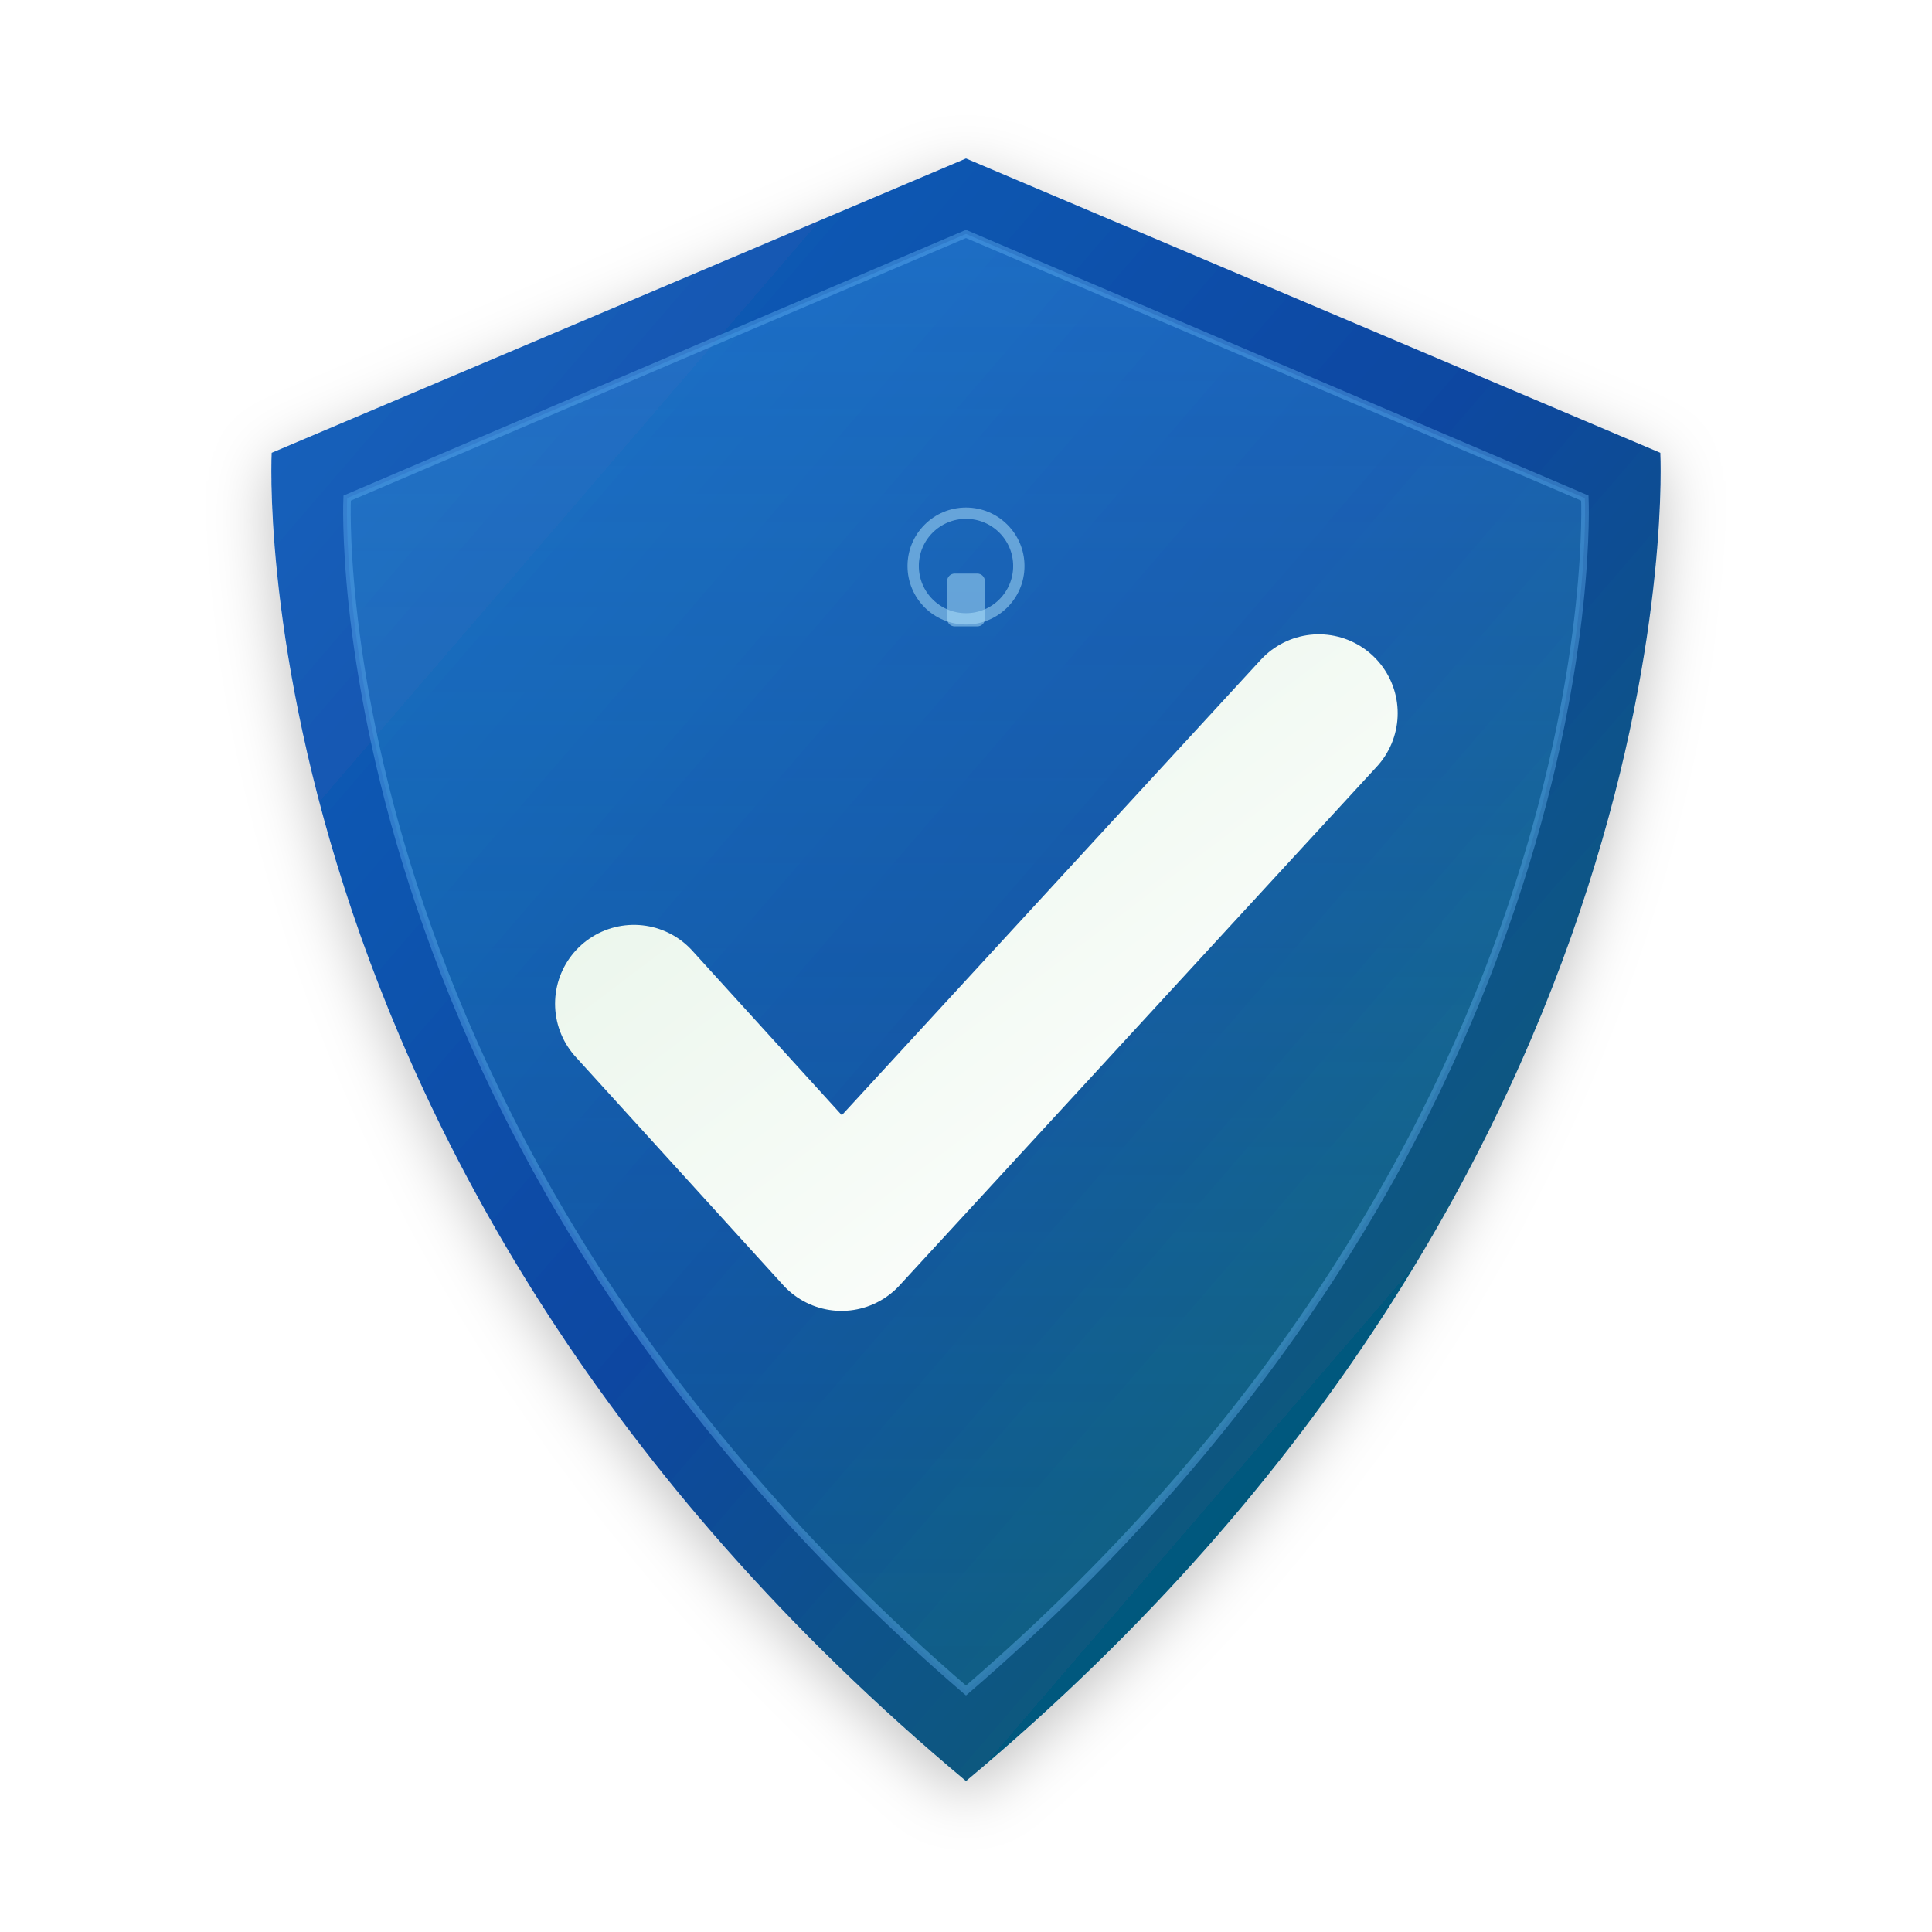
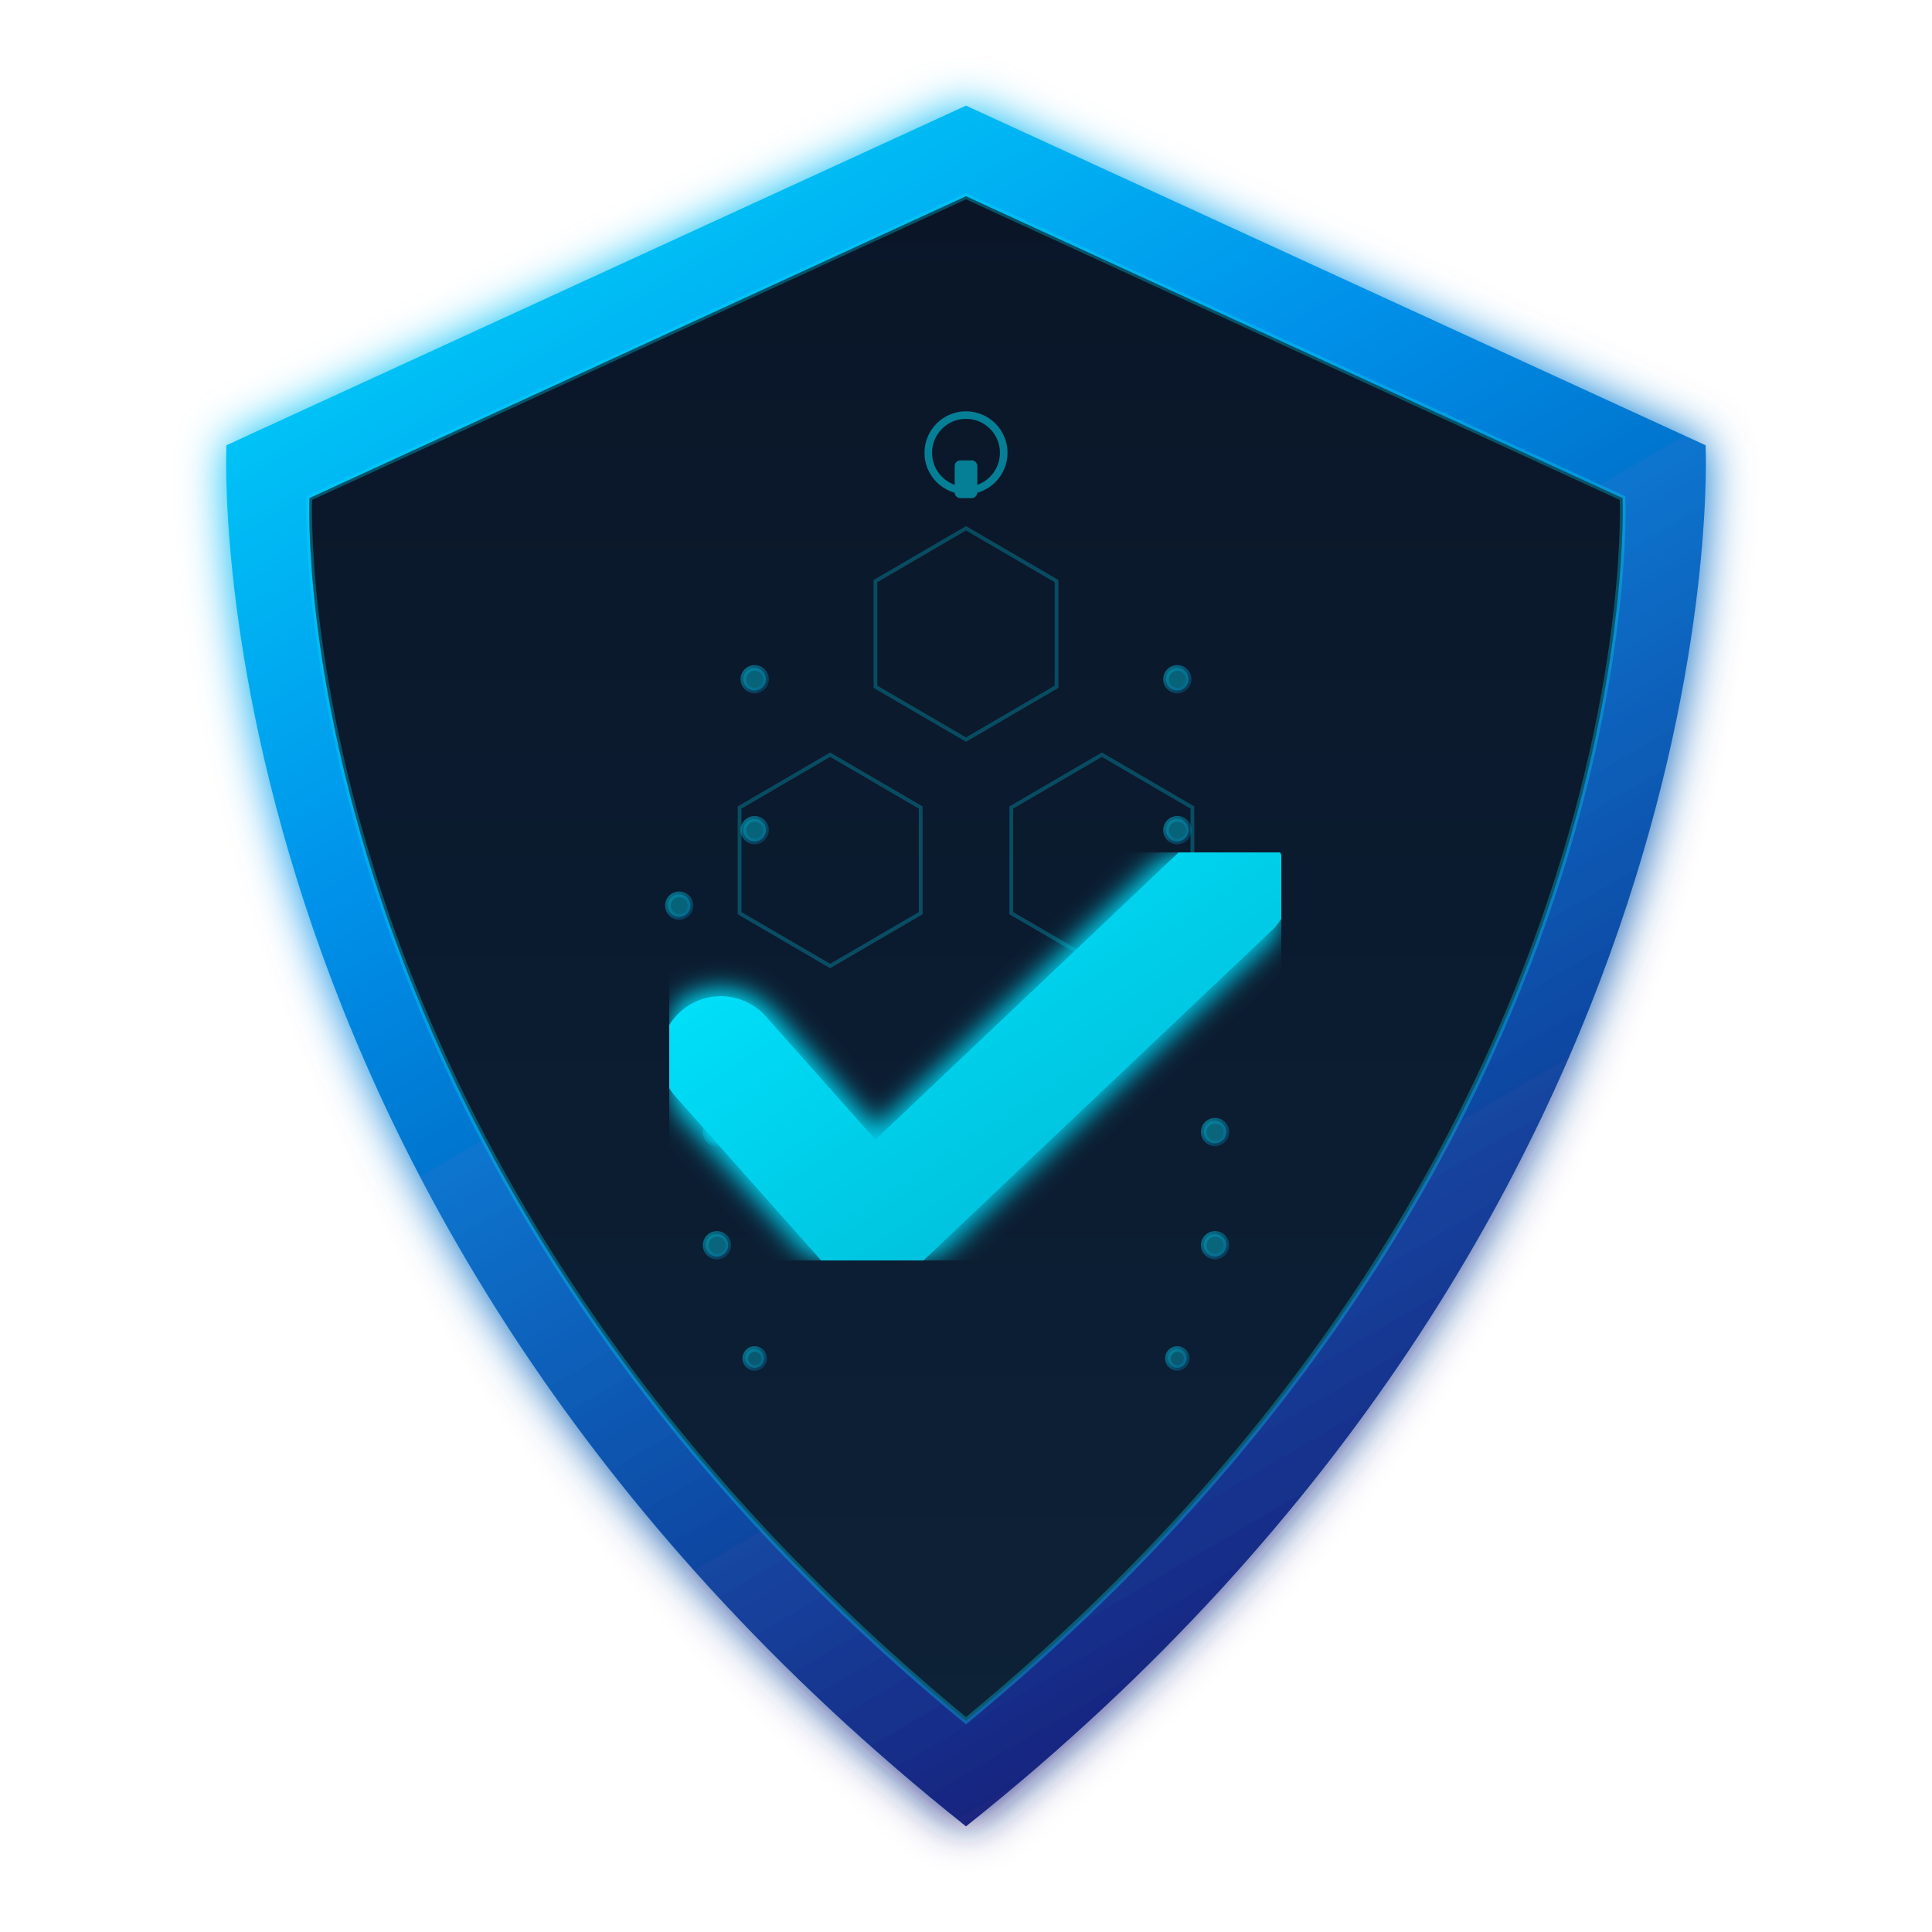
<svg xmlns="http://www.w3.org/2000/svg" viewBox="0 0 512 512" width="512" height="512">
  <defs>
-     <linearGradient id="shieldGrad" x1="0" y1="0" x2="1" y2="1">
-       <stop offset="0%" stop-color="#1565C0" />
-       <stop offset="50%" stop-color="#0D47A1" />
-       <stop offset="100%" stop-color="#00695C" />
+     <linearGradient id="shieldGrad" x1="0" y1="0" x2="0.5" y2="1">
+       <stop offset="0%" stop-color="#00E5FF" />
+       <stop offset="40%" stop-color="#0091EA" />
+       <stop offset="100%" stop-color="#1A237E" />
    </linearGradient>
-     <linearGradient id="innerGlow" x1="0.5" y1="0" x2="0.5" y2="1">
-       <stop offset="0%" stop-color="#42A5F5" stop-opacity="0.3" />
-       <stop offset="100%" stop-color="#26A69A" stop-opacity="0.1" />
+     <linearGradient id="innerGrad" x1="0.5" y1="0" x2="0.5" y2="1">
+       <stop offset="0%" stop-color="#0A1628" />
+       <stop offset="100%" stop-color="#0D2137" />
+     </linearGradient>
+     <linearGradient id="circuitGrad" x1="0" y1="0" x2="1" y2="1">
+       <stop offset="0%" stop-color="#00E5FF" stop-opacity="0.7" />
+       <stop offset="100%" stop-color="#00B0FF" stop-opacity="0.3" />
    </linearGradient>
    <linearGradient id="checkGrad" x1="0" y1="0" x2="1" y2="1">
-       <stop offset="0%" stop-color="#E8F5E9" />
-       <stop offset="100%" stop-color="#FFFFFF" />
+       <stop offset="0%" stop-color="#00E5FF" />
+       <stop offset="100%" stop-color="#00B8D4" />
    </linearGradient>
-     <filter id="shadow" x="-10%" y="-10%" width="120%" height="130%">
-       <feDropShadow dx="0" dy="4" stdDeviation="8" flood-color="#000000" flood-opacity="0.25" />
+     <filter id="outerGlow">
+       <feGaussianBlur stdDeviation="6" result="blur" />
+       <feComposite in="SourceGraphic" in2="blur" operator="over" />
    </filter>
-     <filter id="innerShadow">
-       <feGaussianBlur in="SourceAlpha" stdDeviation="3" result="blur" />
-       <feOffset dx="0" dy="2" result="offset" />
-       <feComposite in="SourceGraphic" in2="offset" operator="over" />
+     <filter id="neonGlow">
+       <feGaussianBlur stdDeviation="4" result="blur" />
+       <feMerge>
+         <feMergeNode in="blur" />
+         <feMergeNode in="blur" />
+         <feMergeNode in="SourceGraphic" />
+       </feMerge>
    </filter>
  </defs>
-   <g filter="url(#shadow)">
-     <path d="M256 42 L440 120 C440 120 450 310 256 472 C62 310 72 120 72 120 Z" fill="url(#shieldGrad)" stroke="none" />
+   <path d="M256 28 L452 118 C452 118 462 320 256 484 C50 320 60 118 60 118 Z" fill="url(#shieldGrad)" filter="url(#outerGlow)" />
+   <path d="M256 52 L430 132 C430 132 438 306 256 456 C74 306 82 132 82 132 Z" fill="url(#innerGrad)" />
+   <g stroke="url(#circuitGrad)" stroke-width="1.5" fill="none" opacity="0.6">
+     <line x1="110" y1="180" x2="200" y2="180" />
+     <circle cx="200" cy="180" r="3" fill="#00E5FF" fill-opacity="0.6" />
+     <line x1="200" y1="180" x2="200" y2="220" />
+     <circle cx="200" cy="220" r="3" fill="#00E5FF" fill-opacity="0.6" />
+     <line x1="120" y1="240" x2="180" y2="240" />
+     <circle cx="180" cy="240" r="3" fill="#00E5FF" fill-opacity="0.6" />
+     <line x1="180" y1="240" x2="180" y2="280" />
+     <line x1="130" y1="300" x2="190" y2="300" />
+     <circle cx="190" cy="300" r="3" fill="#00E5FF" fill-opacity="0.6" />
+     <line x1="190" y1="300" x2="190" y2="330" />
+     <circle cx="190" cy="330" r="3" fill="#00E5FF" fill-opacity="0.6" />
+     <line x1="150" y1="360" x2="200" y2="360" />
+     <circle cx="200" cy="360" r="2.5" fill="#00E5FF" fill-opacity="0.5" />
  </g>
-   <path d="M256 62 L420 132 C420 132 428 300 256 448 C84 300 92 132 92 132 Z" fill="url(#innerGlow)" stroke="none" />
-   <path d="M256 62 L420 132 C420 132 428 300 256 448 C84 300 92 132 92 132 Z" fill="none" stroke="#64B5F6" stroke-width="2" stroke-opacity="0.4" />
-   <g transform="translate(256, 255) scale(1.1)">
-     <path d="M-80 10 L-30 65 L85 -60" fill="none" stroke="url(#checkGrad)" stroke-width="38" stroke-linecap="round" stroke-linejoin="round" />
+   <g stroke="url(#circuitGrad)" stroke-width="1.5" fill="none" opacity="0.6">
+     <line x1="402" y1="180" x2="312" y2="180" />
+     <circle cx="312" cy="180" r="3" fill="#00E5FF" fill-opacity="0.6" />
+     <line x1="312" y1="180" x2="312" y2="220" />
+     <circle cx="312" cy="220" r="3" fill="#00E5FF" fill-opacity="0.6" />
+     <line x1="392" y1="240" x2="332" y2="240" />
+     <circle cx="332" cy="240" r="3" fill="#00E5FF" fill-opacity="0.6" />
+     <line x1="332" y1="240" x2="332" y2="280" />
+     <line x1="382" y1="300" x2="322" y2="300" />
+     <circle cx="322" cy="300" r="3" fill="#00E5FF" fill-opacity="0.6" />
+     <line x1="322" y1="300" x2="322" y2="330" />
+     <circle cx="322" cy="330" r="3" fill="#00E5FF" fill-opacity="0.6" />
+     <line x1="362" y1="360" x2="312" y2="360" />
+     <circle cx="312" cy="360" r="2.5" fill="#00E5FF" fill-opacity="0.5" />
  </g>
-   <circle cx="256" cy="150" r="14" fill="none" stroke="#B3E5FC" stroke-width="3" stroke-opacity="0.5" />
-   <rect x="251" y="152" width="10" height="14" rx="2" fill="#B3E5FC" fill-opacity="0.5" />
+   <g fill="none" stroke="#00E5FF" stroke-width="1" opacity="0.25">
+     <polygon points="256,140 280,154 280,182 256,196 232,182 232,154" />
+     <polygon points="220,200 244,214 244,242 220,256 196,242 196,214" />
+     <polygon points="292,200 316,214 316,242 292,256 268,242 268,214" />
+   </g>
+   <g transform="translate(256, 290)" filter="url(#neonGlow)">
+     <path d="M-65 -10 L-25 35 L70 -55" fill="none" stroke="url(#checkGrad)" stroke-width="32" stroke-linecap="round" stroke-linejoin="round" />
+   </g>
+   <path d="M256 52 L430 132 C430 132 438 306 256 456 C74 306 82 132 82 132 Z" fill="none" stroke="#00E5FF" stroke-width="1.5" stroke-opacity="0.3" />
+   <g transform="translate(256, 120)" opacity="0.5">
+     <circle cx="0" cy="0" r="10" fill="none" stroke="#00E5FF" stroke-width="2" />
+     <rect x="-3" y="2" width="6" height="10" rx="1.5" fill="#00E5FF" />
+   </g>
</svg>
